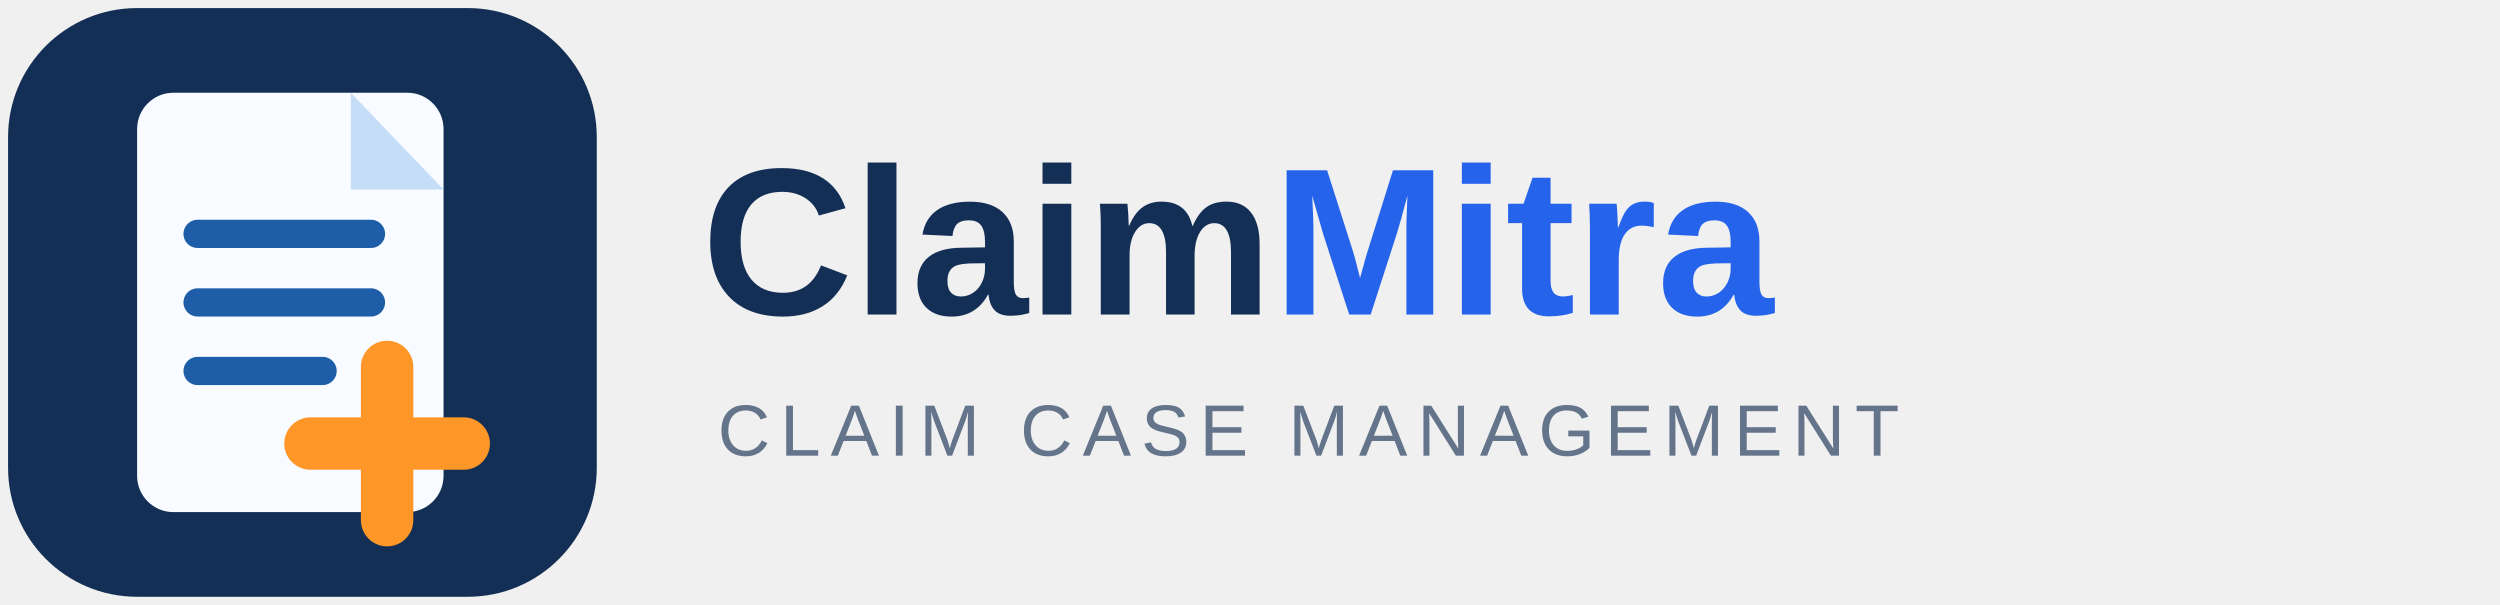
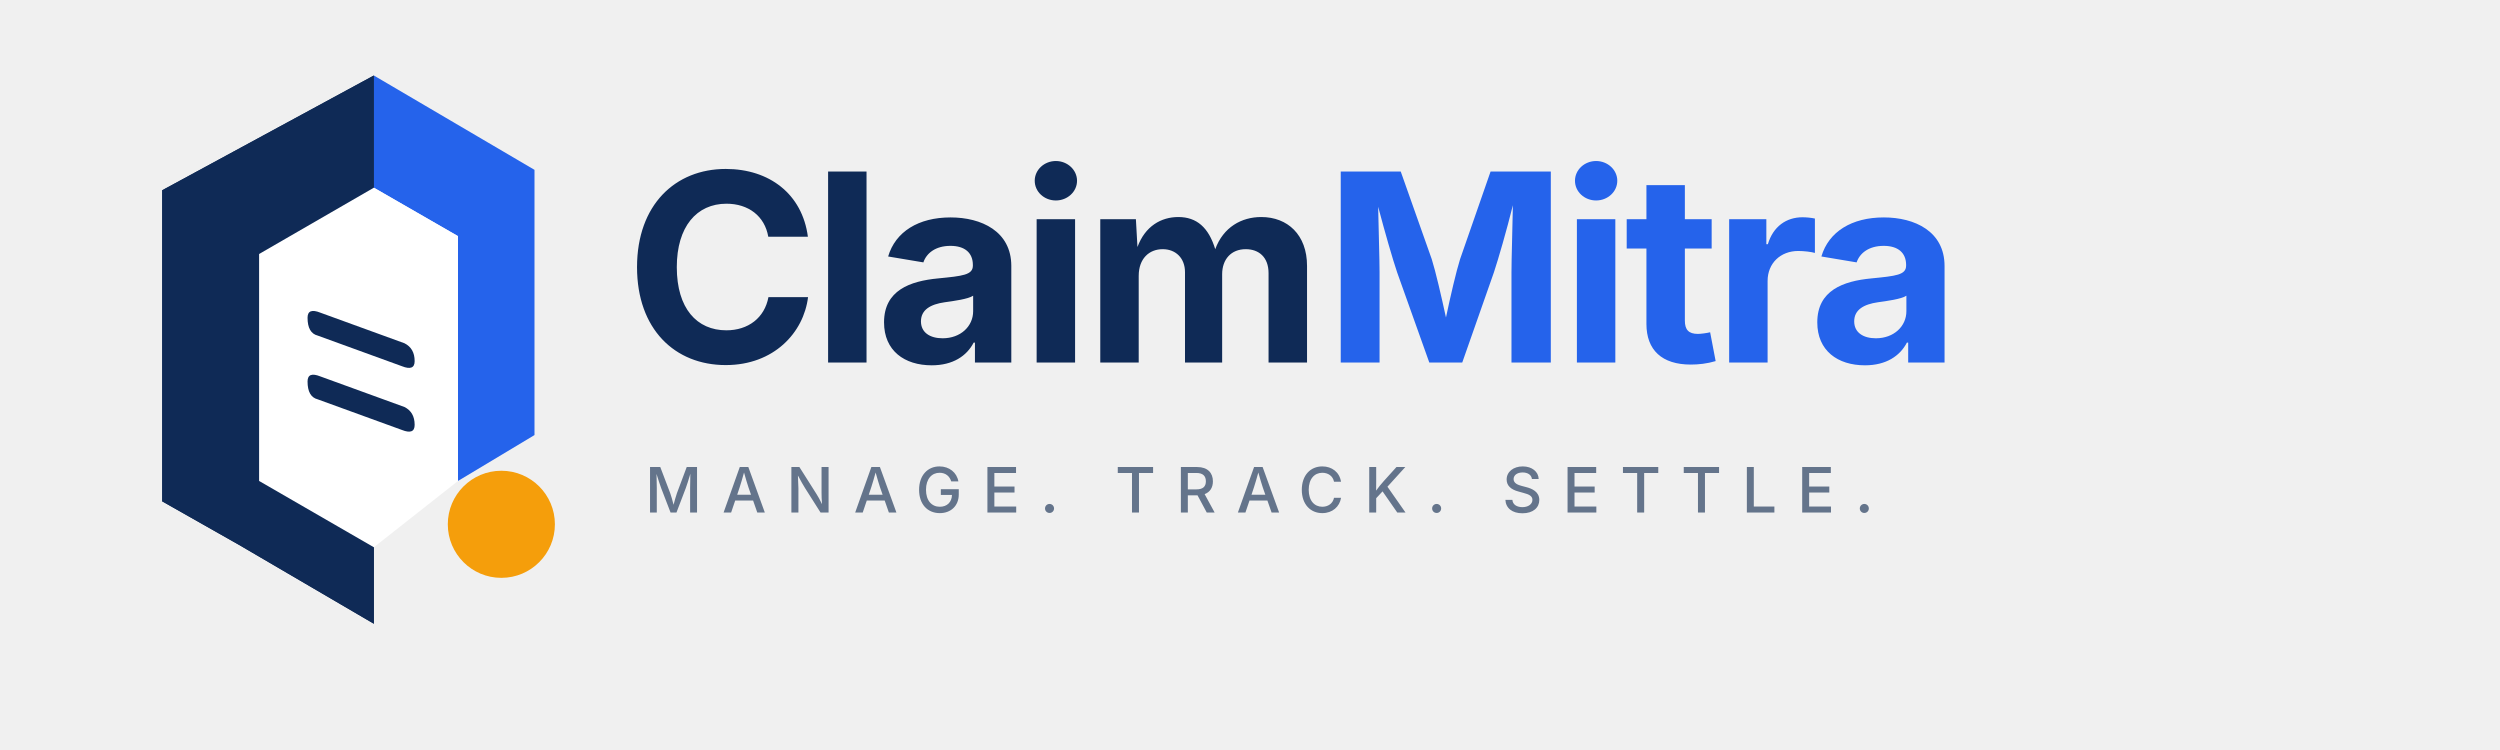
- <svg xmlns="http://www.w3.org/2000/svg" width="620" height="150" viewBox="0 0 620 150">
-   <rect x="2" y="2" width="146" height="146" rx="32" fill="#142F55" />
-   <rect x="34" y="23" width="76" height="104" rx="9" fill="#F8FBFF" />
-   <path d="M87 23v24h23" fill="#C6DDF7" />
-   <path d="M49 58h43M49 75h43M49 92h31" stroke="#1E5DA8" stroke-width="7" stroke-linecap="round" />
-   <path d="M96 91v38M77 110h38" stroke="#FF9728" stroke-width="13" stroke-linecap="round" />
-   <text x="174" y="78" font-family="Segoe UI,Arial,sans-serif" font-size="52" font-weight="700" fill="#142F55">Claim<tspan fill="#2563EB">Mitra</tspan>
+ <svg xmlns="http://www.w3.org/2000/svg" width="1000" height="300" viewBox="0 0 1000 300">
+   <g transform="translate(20 20) scale(1.02)">
+     <path fill="#0F2A56" d="M44 55 127 10 127 225 74 194 44 177Z" />
+     <path fill="#2563EB" d="M127 10 190 47 190 151 160 169 160 73 127 54Z" />
+     <path fill="#0F2A56" d="M44 55 127 10 127 54 82 80 82 169 127 195 127 225 74 194 44 177Z" />
+     <path fill="#FFFFFF" d="M82 80 127 54 160 73 160 169 127 195 82 169Z" />
+     <path fill="#0F2A56" d="M101 105 Q101 101 106 103 L139 115 Q143 117 143 122 Q143 126 138 124 L105 112 Q101 111 101 105Z" />
+     <path fill="#0F2A56" d="M101 130 Q101 126 106 128 L139 140 Q143 142 143 147 Q143 151 138 149 L105 137 Q101 136 101 130Z" />
+     <circle cx="177" cy="186" r="21" fill="#F59E0B" />
+   </g>
+   <text x="250" y="145" font-family="Inter, Arial, sans-serif" font-size="105" font-weight="700" letter-spacing="-3" fill="#0F2A56">Claim<tspan fill="#2563EB">Mitra</tspan>
  </text>
-   <text x="178" y="113" font-family="Segoe UI,Arial,sans-serif" font-size="18" letter-spacing="2.5" fill="#64748B">CLAIM CASE MANAGEMENT</text>
+   <text x="258" y="205" font-family="Inter, Arial, sans-serif" font-size="25" font-weight="500" letter-spacing="8" fill="#64748B">MANAGE. TRACK. SETTLE.</text>
</svg>
